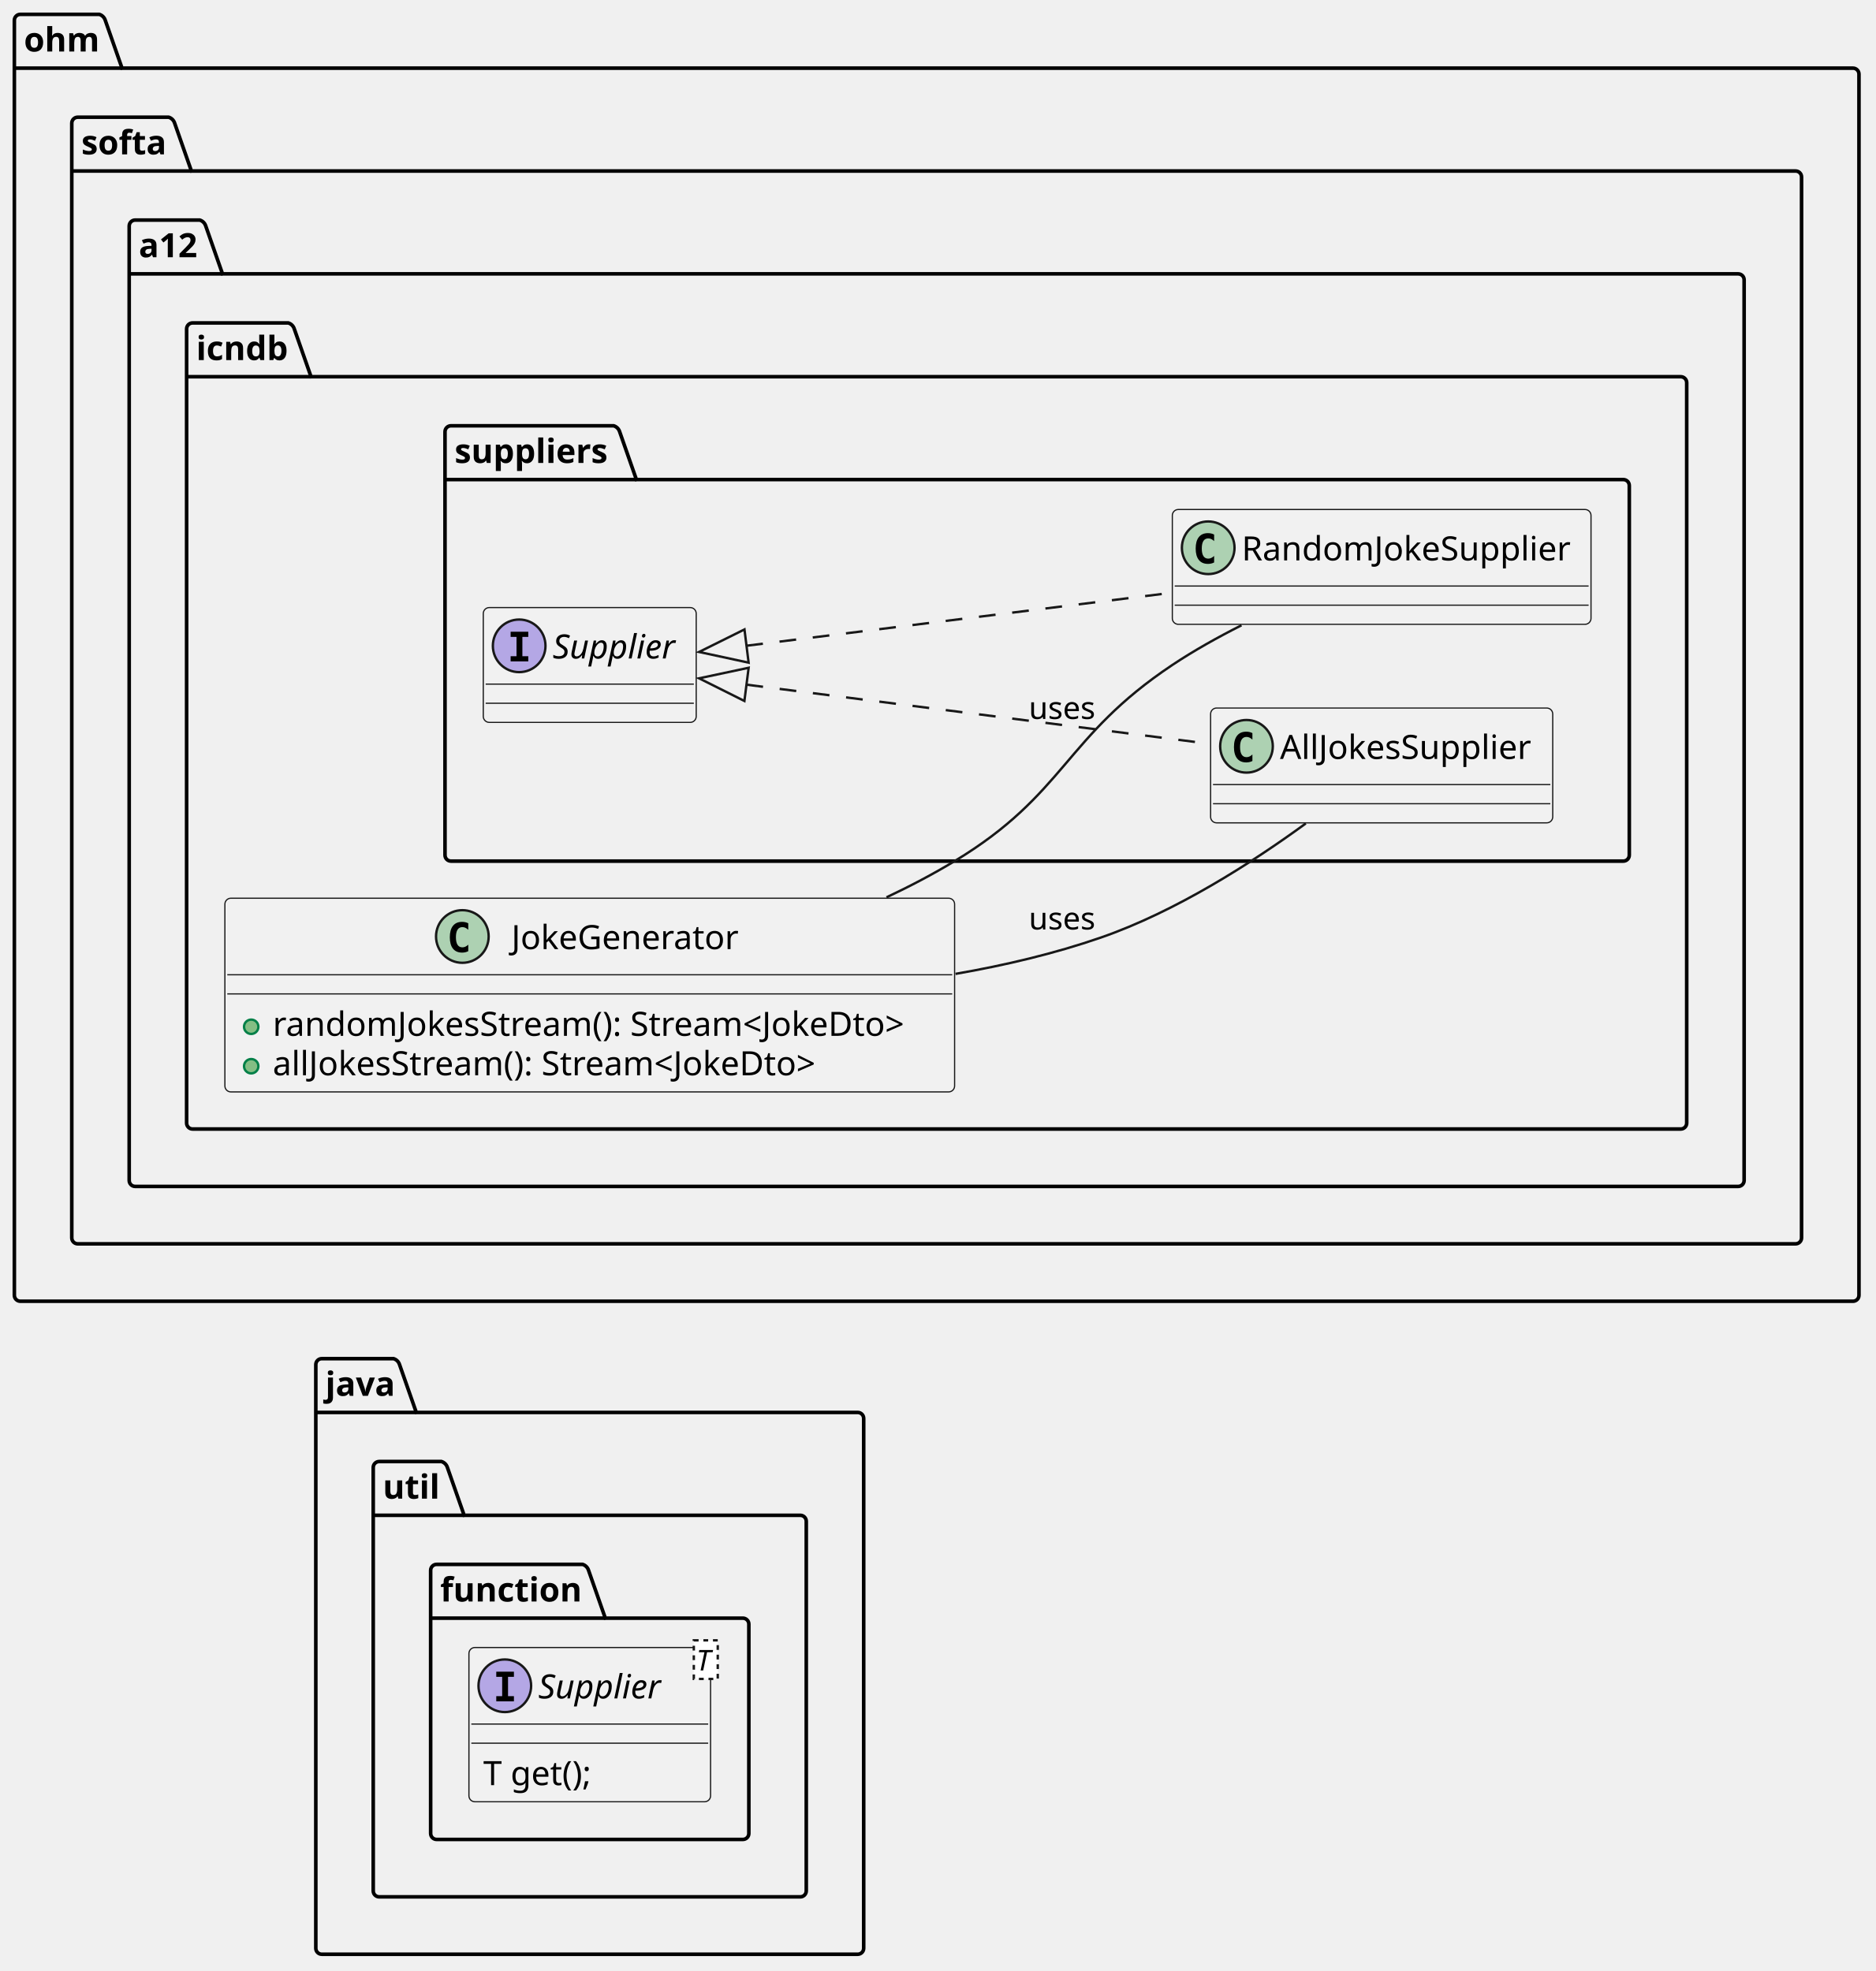
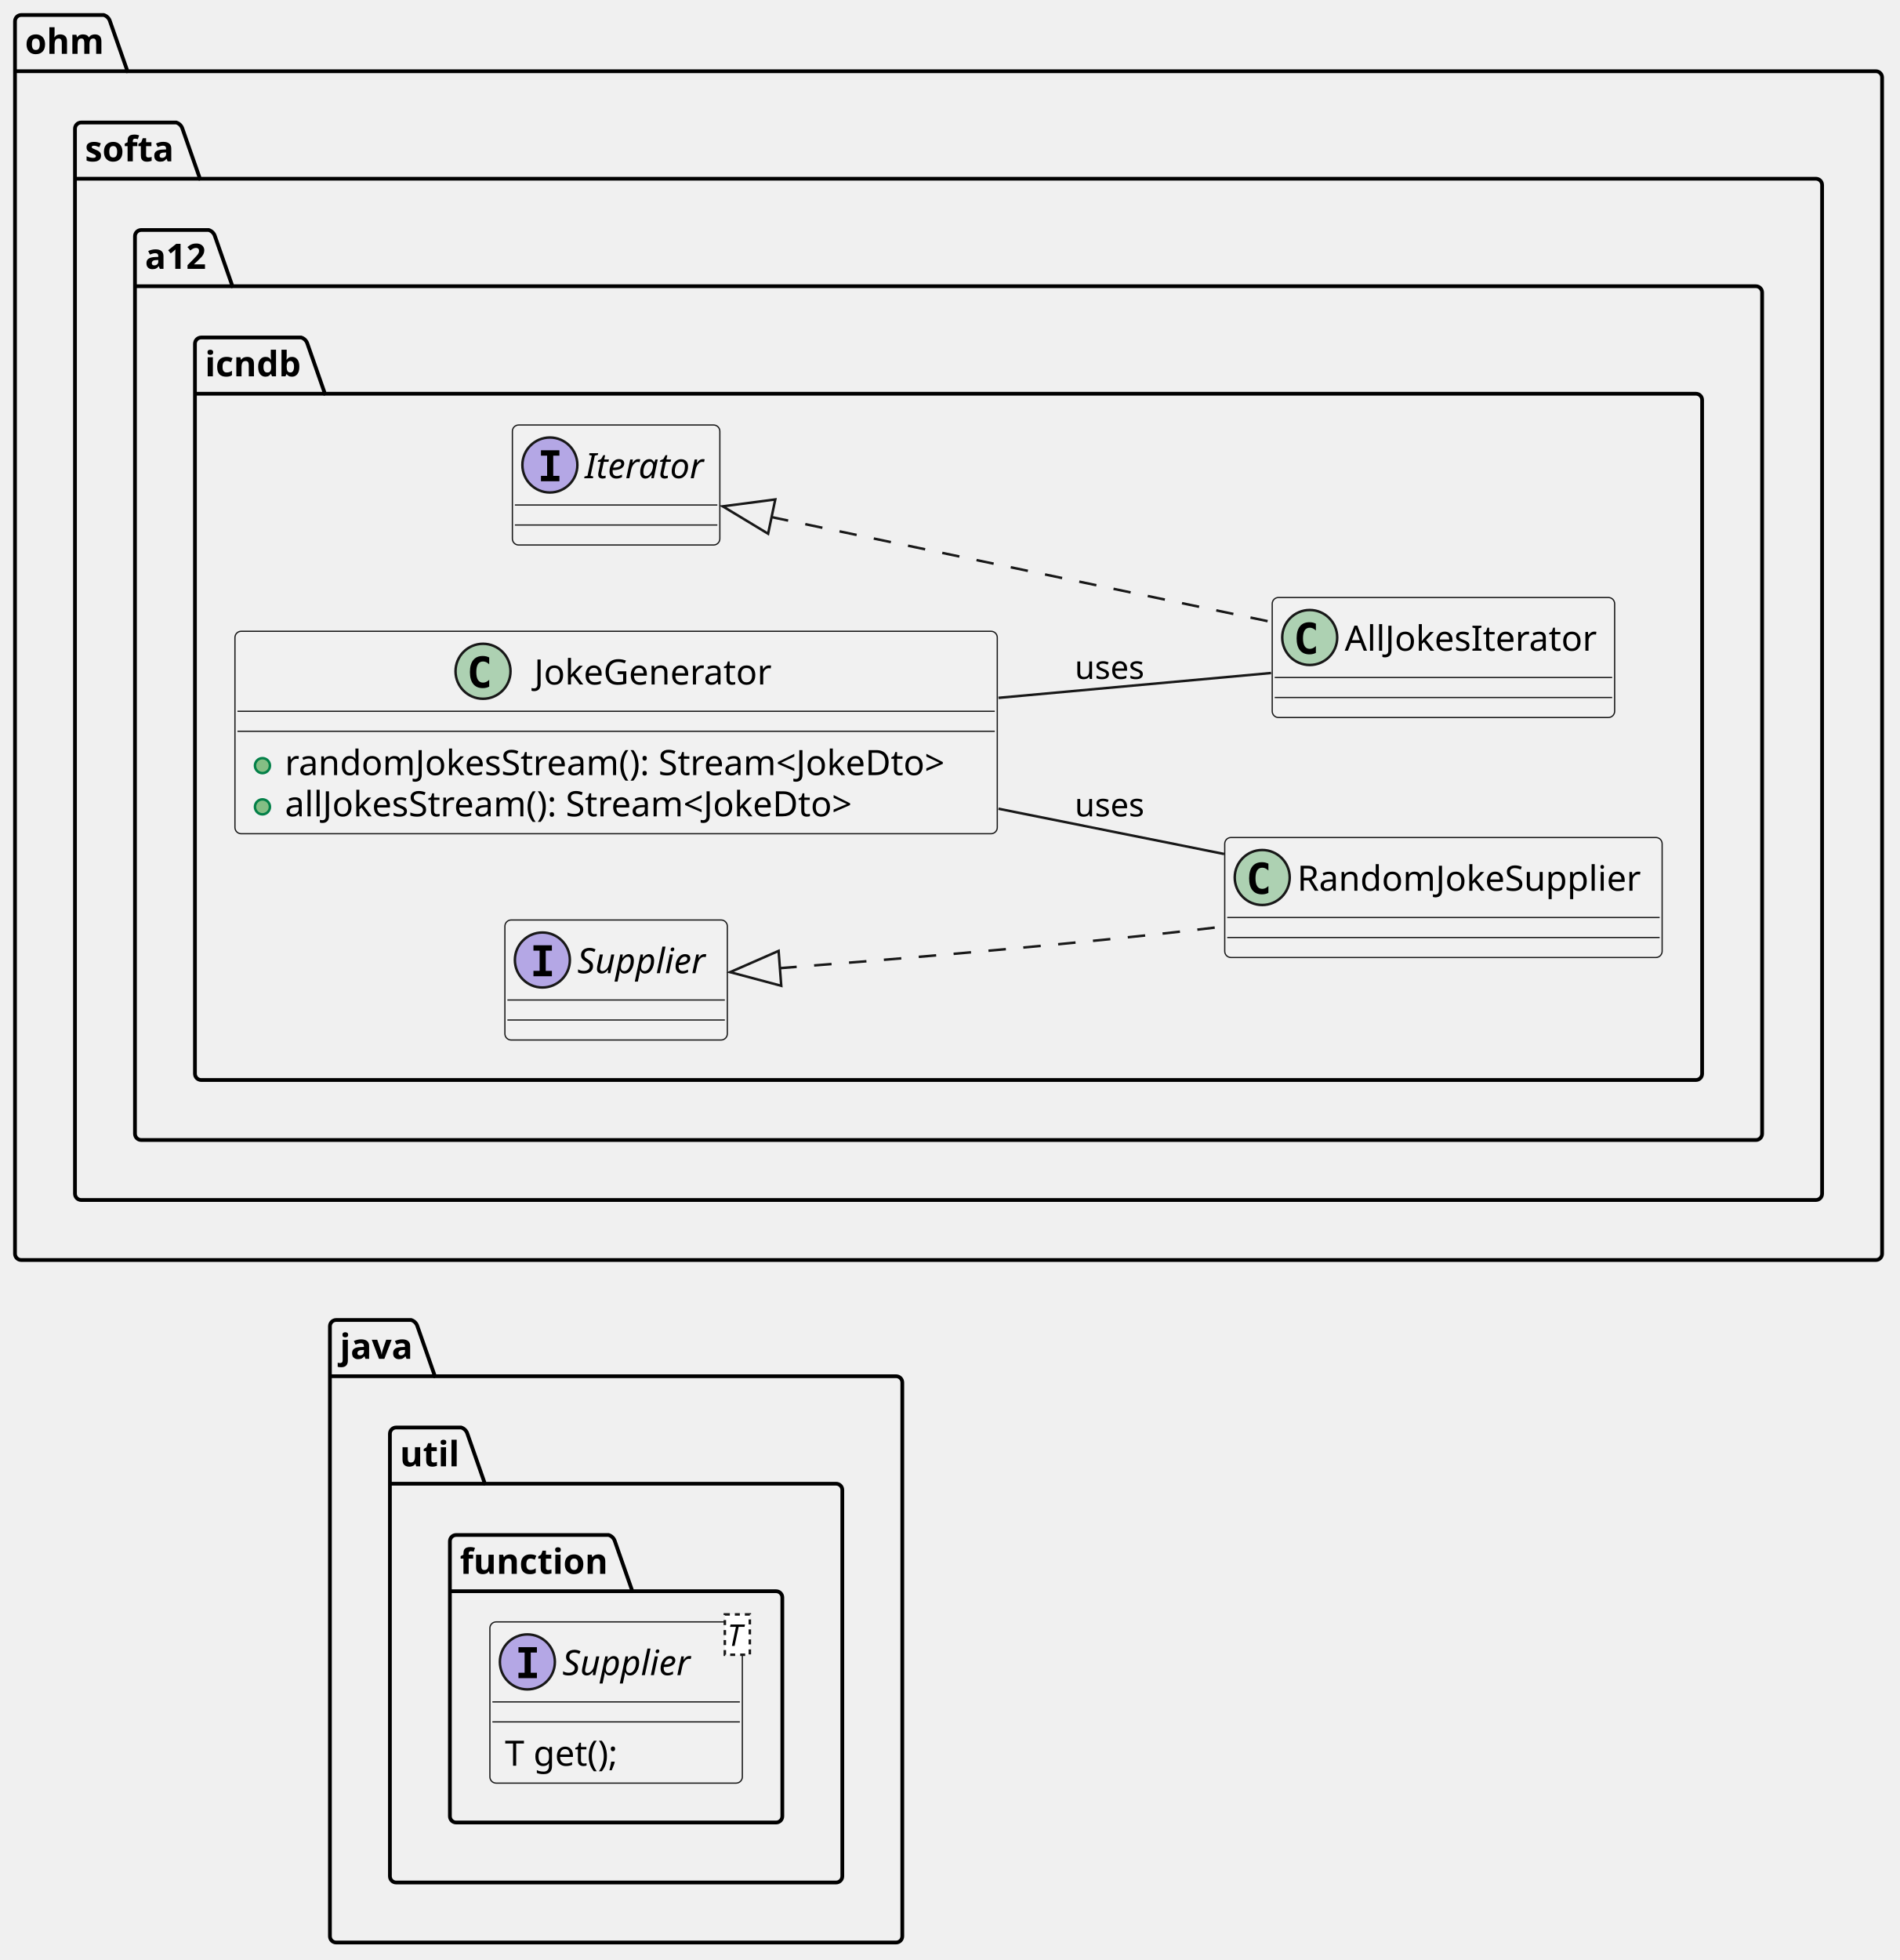
- <svg xmlns="http://www.w3.org/2000/svg" contentStyleType="text/css" height="824px" preserveAspectRatio="none" style="width:784px;height:824px;background:#FFFFFF;" version="1.1" viewBox="0 0 784 824" width="784px" zoomAndPan="magnify">
+ <svg xmlns="http://www.w3.org/2000/svg" contentStyleType="text/css" height="784px" preserveAspectRatio="none" style="width:760px;height:784px;background:#FFFFFF;" version="1.1" viewBox="0 0 760 784" width="760px" zoomAndPan="magnify">
  <defs />
  <g>
    <g id="cluster_java">
-       <path d="M134.5,568 L164.5,568 A3.75,3.75 0 0 1 167,570.5 L174,590.488 L358.5,590.488 A2.5,2.5 0 0 1 361,592.988 L361,814.5 A2.5,2.5 0 0 1 358.5,817 L134.5,817 A2.5,2.5 0 0 1 132,814.5 L132,570.5 A2.5,2.5 0 0 1 134.5,568 " fill="none" style="stroke:#000000;stroke-width:1.5;" />
-       <line style="stroke:#000000;stroke-width:1.5;" x1="132" x2="174" y1="590.488" y2="590.488" />
-       <text fill="#000000" font-family="sans-serif" font-size="14" font-weight="bold" lengthAdjust="spacing" textLength="29" x="136" y="583.535">java</text>
+       <path d="M134.5,528 L164.5,528 A3.75,3.75 0 0 1 167,530.5 L174,550.488 L358.5,550.488 A2.5,2.5 0 0 1 361,552.988 L361,774.5 A2.5,2.5 0 0 1 358.5,777 L134.5,777 A2.5,2.5 0 0 1 132,774.5 L132,530.5 A2.5,2.5 0 0 1 134.5,528 " fill="none" style="stroke:#000000;stroke-width:1.5;" />
+       <line style="stroke:#000000;stroke-width:1.5;" x1="132" x2="174" y1="550.488" y2="550.488" />
+       <text fill="#000000" font-family="sans-serif" font-size="14" font-weight="bold" lengthAdjust="spacing" textLength="29" x="136" y="543.535">java</text>
    </g>
    <g id="cluster_util">
-       <path d="M158.5,611 L184.5,611 A3.75,3.75 0 0 1 187,613.5 L194,633.488 L334.5,633.488 A2.5,2.5 0 0 1 337,635.988 L337,790.5 A2.5,2.5 0 0 1 334.5,793 L158.5,793 A2.5,2.5 0 0 1 156,790.5 L156,613.5 A2.5,2.5 0 0 1 158.5,611 " fill="none" style="stroke:#000000;stroke-width:1.5;" />
-       <line style="stroke:#000000;stroke-width:1.5;" x1="156" x2="194" y1="633.488" y2="633.488" />
-       <text fill="#000000" font-family="sans-serif" font-size="14" font-weight="bold" lengthAdjust="spacing" textLength="25" x="160" y="626.535">util</text>
+       <path d="M158.5,571 L184.5,571 A3.75,3.75 0 0 1 187,573.5 L194,593.488 L334.5,593.488 A2.5,2.5 0 0 1 337,595.988 L337,750.5 A2.5,2.5 0 0 1 334.5,753 L158.5,753 A2.5,2.5 0 0 1 156,750.5 L156,573.5 A2.5,2.5 0 0 1 158.5,571 " fill="none" style="stroke:#000000;stroke-width:1.5;" />
+       <line style="stroke:#000000;stroke-width:1.5;" x1="156" x2="194" y1="593.488" y2="593.488" />
+       <text fill="#000000" font-family="sans-serif" font-size="14" font-weight="bold" lengthAdjust="spacing" textLength="25" x="160" y="586.535">util</text>
    </g>
    <g id="cluster_function">
-       <path d="M182.5,654 L243.5,654 A3.75,3.75 0 0 1 246,656.5 L253,676.488 L310.5,676.488 A2.5,2.5 0 0 1 313,678.988 L313,766.5 A2.5,2.5 0 0 1 310.5,769 L182.5,769 A2.5,2.5 0 0 1 180,766.5 L180,656.5 A2.5,2.5 0 0 1 182.5,654 " fill="none" style="stroke:#000000;stroke-width:1.5;" />
-       <line style="stroke:#000000;stroke-width:1.5;" x1="180" x2="253" y1="676.488" y2="676.488" />
-       <text fill="#000000" font-family="sans-serif" font-size="14" font-weight="bold" lengthAdjust="spacing" textLength="60" x="184" y="669.535">function</text>
+       <path d="M182.5,614 L243.5,614 A3.75,3.75 0 0 1 246,616.5 L253,636.488 L310.5,636.488 A2.5,2.5 0 0 1 313,638.988 L313,726.5 A2.5,2.5 0 0 1 310.5,729 L182.5,729 A2.5,2.5 0 0 1 180,726.5 L180,616.5 A2.5,2.5 0 0 1 182.5,614 " fill="none" style="stroke:#000000;stroke-width:1.5;" />
+       <line style="stroke:#000000;stroke-width:1.5;" x1="180" x2="253" y1="636.488" y2="636.488" />
+       <text fill="#000000" font-family="sans-serif" font-size="14" font-weight="bold" lengthAdjust="spacing" textLength="60" x="184" y="629.535">function</text>
    </g>
    <g id="cluster_ohm">
-       <path d="M8.5,6 L41.5,6 A3.75,3.75 0 0 1 44,8.5 L51,28.488 L774.5,28.488 A2.5,2.5 0 0 1 777,30.988 L777,541.5 A2.5,2.5 0 0 1 774.5,544 L8.5,544 A2.5,2.5 0 0 1 6,541.5 L6,8.5 A2.5,2.5 0 0 1 8.5,6 " fill="none" style="stroke:#000000;stroke-width:1.5;" />
+       <path d="M8.5,6 L41.5,6 A3.75,3.75 0 0 1 44,8.5 L51,28.488 L750.5,28.488 A2.5,2.5 0 0 1 753,30.988 L753,501.5 A2.5,2.5 0 0 1 750.5,504 L8.5,504 A2.5,2.5 0 0 1 6,501.5 L6,8.5 A2.5,2.5 0 0 1 8.5,6 " fill="none" style="stroke:#000000;stroke-width:1.5;" />
      <line style="stroke:#000000;stroke-width:1.5;" x1="6" x2="51" y1="28.488" y2="28.488" />
      <text fill="#000000" font-family="sans-serif" font-size="14" font-weight="bold" lengthAdjust="spacing" textLength="32" x="10" y="21.535">ohm</text>
    </g>
    <g id="cluster_softa">
-       <path d="M32.5,49 L70.5,49 A3.75,3.75 0 0 1 73,51.5 L80,71.488 L750.5,71.488 A2.5,2.5 0 0 1 753,73.988 L753,517.5 A2.5,2.5 0 0 1 750.5,520 L32.5,520 A2.5,2.5 0 0 1 30,517.5 L30,51.5 A2.5,2.5 0 0 1 32.5,49 " fill="none" style="stroke:#000000;stroke-width:1.5;" />
+       <path d="M32.5,49 L70.5,49 A3.75,3.75 0 0 1 73,51.5 L80,71.488 L726.5,71.488 A2.5,2.5 0 0 1 729,73.988 L729,477.5 A2.5,2.5 0 0 1 726.5,480 L32.5,480 A2.5,2.5 0 0 1 30,477.5 L30,51.5 A2.5,2.5 0 0 1 32.5,49 " fill="none" style="stroke:#000000;stroke-width:1.5;" />
      <line style="stroke:#000000;stroke-width:1.5;" x1="30" x2="80" y1="71.488" y2="71.488" />
      <text fill="#000000" font-family="sans-serif" font-size="14" font-weight="bold" lengthAdjust="spacing" textLength="37" x="34" y="64.535">softa</text>
    </g>
    <g id="cluster_a12">
-       <path d="M56.5,92 L83.5,92 A3.75,3.75 0 0 1 86,94.5 L93,114.488 L726.5,114.488 A2.5,2.5 0 0 1 729,116.988 L729,493.5 A2.5,2.5 0 0 1 726.5,496 L56.5,496 A2.5,2.5 0 0 1 54,493.5 L54,94.5 A2.5,2.5 0 0 1 56.5,92 " fill="none" style="stroke:#000000;stroke-width:1.5;" />
+       <path d="M56.5,92 L83.5,92 A3.75,3.75 0 0 1 86,94.5 L93,114.488 L702.5,114.488 A2.5,2.5 0 0 1 705,116.988 L705,453.5 A2.5,2.5 0 0 1 702.5,456 L56.5,456 A2.5,2.5 0 0 1 54,453.5 L54,94.5 A2.5,2.5 0 0 1 56.5,92 " fill="none" style="stroke:#000000;stroke-width:1.5;" />
      <line style="stroke:#000000;stroke-width:1.5;" x1="54" x2="93" y1="114.488" y2="114.488" />
      <text fill="#000000" font-family="sans-serif" font-size="14" font-weight="bold" lengthAdjust="spacing" textLength="26" x="58" y="107.535">a12</text>
    </g>
    <g id="cluster_icndb">
-       <path d="M80.5,135 L120.5,135 A3.75,3.75 0 0 1 123,137.5 L130,157.488 L702.5,157.488 A2.5,2.5 0 0 1 705,159.988 L705,469.5 A2.5,2.5 0 0 1 702.5,472 L80.5,472 A2.5,2.5 0 0 1 78,469.5 L78,137.5 A2.5,2.5 0 0 1 80.5,135 " fill="none" style="stroke:#000000;stroke-width:1.5;" />
+       <path d="M80.5,135 L120.5,135 A3.75,3.75 0 0 1 123,137.5 L130,157.488 L678.5,157.488 A2.5,2.5 0 0 1 681,159.988 L681,429.5 A2.5,2.5 0 0 1 678.5,432 L80.5,432 A2.5,2.5 0 0 1 78,429.5 L78,137.5 A2.5,2.5 0 0 1 80.5,135 " fill="none" style="stroke:#000000;stroke-width:1.5;" />
      <line style="stroke:#000000;stroke-width:1.5;" x1="78" x2="130" y1="157.488" y2="157.488" />
      <text fill="#000000" font-family="sans-serif" font-size="14" font-weight="bold" lengthAdjust="spacing" textLength="39" x="82" y="150.535">icndb</text>
    </g>
-     <g id="cluster_suppliers">
-       <path d="M188.5,178 L256.5,178 A3.75,3.75 0 0 1 259,180.5 L266,200.488 L678.5,200.488 A2.5,2.5 0 0 1 681,202.988 L681,357.5 A2.5,2.5 0 0 1 678.5,360 L188.5,360 A2.5,2.5 0 0 1 186,357.5 L186,180.5 A2.5,2.5 0 0 1 188.5,178 " fill="none" style="stroke:#000000;stroke-width:1.5;" />
-       <line style="stroke:#000000;stroke-width:1.5;" x1="186" x2="266" y1="200.488" y2="200.488" />
-       <text fill="#000000" font-family="sans-serif" font-size="14" font-weight="bold" lengthAdjust="spacing" textLength="67" x="190" y="193.535">suppliers</text>
+     <g id="elem_Supplier">
+       <rect codeLine="3" fill="#F1F1F1" height="64.488" id="Supplier" rx="2.5" ry="2.5" style="stroke:#181818;stroke-width:0.5;" width="101" x="196" y="648.76" />
+       <ellipse cx="211" cy="664.76" fill="#B4A7E5" rx="11" ry="11" style="stroke:#181818;stroke-width:1.0;" />
+       <path d="M207.428,661.025 L207.428,658.867 L214.807,658.867 L214.807,661.025 L212.342,661.025 L212.342,669.102 L214.807,669.102 L214.807,671.26 L207.428,671.26 L207.428,669.102 L209.893,669.102 L209.893,661.025 Z " fill="#000000" />
+       <text fill="#000000" font-family="sans-serif" font-size="14" font-style="italic" lengthAdjust="spacing" textLength="57" x="225" y="670.051">Supplier</text>
+       <rect fill="#FFFFFF" height="16.133" style="stroke:#181818;stroke-width:1.0;stroke-dasharray:2.0,2.0;" width="10" x="290" y="645.76" />
+       <text fill="#000000" font-family="sans-serif" font-size="12" font-style="italic" lengthAdjust="spacing" textLength="8" x="291" y="658.362">T</text>
+       <line style="stroke:#181818;stroke-width:0.5;" x1="197" x2="296" y1="680.76" y2="680.76" />
+       <line style="stroke:#181818;stroke-width:0.5;" x1="197" x2="296" y1="688.76" y2="688.76" />
+       <text fill="#000000" font-family="sans-serif" font-size="14" lengthAdjust="spacing" textLength="49" x="202" y="706.295">T get();</text>
+     </g>
+     <g id="elem_JokeGenerator">
+       <rect codeLine="9" fill="#F1F1F1" height="80.977" id="JokeGenerator" rx="2.5" ry="2.5" style="stroke:#181818;stroke-width:0.5;" width="305" x="94" y="252.51" />
+       <ellipse cx="193.25" cy="268.51" fill="#ADD1B2" rx="11" ry="11" style="stroke:#181818;stroke-width:1.0;" />
+       <path d="M195.723,274.653 Q195.142,274.952 194.503,275.101 Q193.864,275.251 193.158,275.251 Q190.651,275.251 189.332,273.599 Q188.012,271.947 188.012,268.826 Q188.012,265.697 189.332,264.045 Q190.651,262.393 193.158,262.393 Q193.864,262.393 194.511,262.542 Q195.159,262.692 195.723,262.99 L195.723,265.713 Q195.092,265.132 194.499,264.862 Q193.905,264.592 193.274,264.592 Q191.93,264.592 191.245,265.659 Q190.56,266.726 190.56,268.826 Q190.56,270.918 191.245,271.984 Q191.93,273.051 193.274,273.051 Q193.905,273.051 194.499,272.781 Q195.092,272.512 195.723,271.93 Z " fill="#000000" />
+       <text fill="#000000" font-family="sans-serif" font-size="14" lengthAdjust="spacing" textLength="98" x="213.75" y="273.801">JokeGenerator</text>
+       <line style="stroke:#181818;stroke-width:0.5;" x1="95" x2="398" y1="284.51" y2="284.51" />
+       <line style="stroke:#181818;stroke-width:0.5;" x1="95" x2="398" y1="292.51" y2="292.51" />
+       <ellipse cx="105" cy="306.254" fill="#84BE84" rx="3" ry="3" style="stroke:#038048;stroke-width:1.0;" />
+       <text fill="#000000" font-family="sans-serif" font-size="14" lengthAdjust="spacing" textLength="279" x="114" y="310.045">randomJokesStream(): Stream&lt;JokeDto&gt;</text>
+       <ellipse cx="105" cy="322.742" fill="#84BE84" rx="3" ry="3" style="stroke:#038048;stroke-width:1.0;" />
+       <text fill="#000000" font-family="sans-serif" font-size="14" lengthAdjust="spacing" textLength="241" x="114" y="326.533">allJokesStream(): Stream&lt;JokeDto&gt;</text>
+     </g>
+     <g id="elem_AllJokesIterator">
+       <rect codeLine="14" fill="#F1F1F1" height="48" id="AllJokesIterator" rx="2.5" ry="2.5" style="stroke:#181818;stroke-width:0.5;" width="137" x="509" y="239" />
+       <ellipse cx="524" cy="255" fill="#ADD1B2" rx="11" ry="11" style="stroke:#181818;stroke-width:1.0;" />
+       <path d="M526.473,261.143 Q525.892,261.442 525.253,261.591 Q524.614,261.741 523.908,261.741 Q521.401,261.741 520.082,260.089 Q518.762,258.437 518.762,255.316 Q518.762,252.186 520.082,250.535 Q521.401,248.883 523.908,248.883 Q524.614,248.883 525.261,249.032 Q525.909,249.182 526.473,249.481 L526.473,252.203 Q525.842,251.622 525.249,251.352 Q524.655,251.083 524.024,251.083 Q522.68,251.083 521.995,252.149 Q521.31,253.216 521.31,255.316 Q521.31,257.408 521.995,258.474 Q522.68,259.541 524.024,259.541 Q524.655,259.541 525.249,259.271 Q525.842,259.002 526.473,258.42 Z " fill="#000000" />
+       <text fill="#000000" font-family="sans-serif" font-size="14" lengthAdjust="spacing" textLength="105" x="538" y="260.291">AllJokesIterator</text>
+       <line style="stroke:#181818;stroke-width:0.5;" x1="510" x2="645" y1="271" y2="271" />
+       <line style="stroke:#181818;stroke-width:0.5;" x1="510" x2="645" y1="279" y2="279" />
+     </g>
+     <g id="elem_Iterator">
+       <rect fill="#F1F1F1" height="48" id="Iterator" rx="2.5" ry="2.5" style="stroke:#181818;stroke-width:0.5;" width="83" x="205" y="170" />
+       <ellipse cx="220" cy="186" fill="#B4A7E5" rx="11" ry="11" style="stroke:#181818;stroke-width:1.0;" />
+       <path d="M216.428,182.265 L216.428,180.107 L223.807,180.107 L223.807,182.265 L221.342,182.265 L221.342,190.342 L223.807,190.342 L223.807,192.5 L216.428,192.5 L216.428,190.342 L218.893,190.342 L218.893,182.265 Z " fill="#000000" />
+       <text fill="#000000" font-family="sans-serif" font-size="14" font-style="italic" lengthAdjust="spacing" textLength="51" x="234" y="191.291">Iterator</text>
+       <line style="stroke:#181818;stroke-width:0.5;" x1="206" x2="287" y1="202" y2="202" />
+       <line style="stroke:#181818;stroke-width:0.5;" x1="206" x2="287" y1="210" y2="210" />
+     </g>
+     <g id="elem_RandomJokeSupplier">
+       <rect codeLine="17" fill="#F1F1F1" height="48" id="RandomJokeSupplier" rx="2.5" ry="2.5" style="stroke:#181818;stroke-width:0.5;" width="175" x="490" y="335" />
+       <ellipse cx="505" cy="351" fill="#ADD1B2" rx="11" ry="11" style="stroke:#181818;stroke-width:1.0;" />
+       <path d="M507.473,357.143 Q506.892,357.442 506.253,357.591 Q505.614,357.741 504.908,357.741 Q502.401,357.741 501.082,356.089 Q499.762,354.437 499.762,351.316 Q499.762,348.187 501.082,346.535 Q502.401,344.883 504.908,344.883 Q505.614,344.883 506.261,345.032 Q506.909,345.182 507.473,345.481 L507.473,348.203 Q506.842,347.622 506.249,347.352 Q505.655,347.082 505.024,347.082 Q503.68,347.082 502.995,348.149 Q502.31,349.216 502.31,351.316 Q502.31,353.408 502.995,354.474 Q503.68,355.541 505.024,355.541 Q505.655,355.541 506.249,355.271 Q506.842,355.002 507.473,354.42 Z " fill="#000000" />
+       <text fill="#000000" font-family="sans-serif" font-size="14" lengthAdjust="spacing" textLength="143" x="519" y="356.291">RandomJokeSupplier</text>
+       <line style="stroke:#181818;stroke-width:0.5;" x1="491" x2="664" y1="367" y2="367" />
+       <line style="stroke:#181818;stroke-width:0.5;" x1="491" x2="664" y1="375" y2="375" />
    </g>
    <g id="elem_Supplier">
-       <rect codeLine="3" fill="#F1F1F1" height="64.488" id="Supplier" rx="2.5" ry="2.5" style="stroke:#181818;stroke-width:0.5;" width="101" x="196" y="688.76" />
-       <ellipse cx="211" cy="704.76" fill="#B4A7E5" rx="11" ry="11" style="stroke:#181818;stroke-width:1.0;" />
-       <path d="M207.428,701.025 L207.428,698.867 L214.807,698.867 L214.807,701.025 L212.342,701.025 L212.342,709.102 L214.807,709.102 L214.807,711.26 L207.428,711.26 L207.428,709.102 L209.893,709.102 L209.893,701.025 Z " fill="#000000" />
-       <text fill="#000000" font-family="sans-serif" font-size="14" font-style="italic" lengthAdjust="spacing" textLength="57" x="225" y="710.051">Supplier</text>
-       <rect fill="#FFFFFF" height="16.133" style="stroke:#181818;stroke-width:1.0;stroke-dasharray:2.0,2.0;" width="10" x="290" y="685.76" />
-       <text fill="#000000" font-family="sans-serif" font-size="12" font-style="italic" lengthAdjust="spacing" textLength="8" x="291" y="698.362">T</text>
-       <line style="stroke:#181818;stroke-width:0.5;" x1="197" x2="296" y1="720.76" y2="720.76" />
-       <line style="stroke:#181818;stroke-width:0.5;" x1="197" x2="296" y1="728.76" y2="728.76" />
-       <text fill="#000000" font-family="sans-serif" font-size="14" lengthAdjust="spacing" textLength="49" x="202" y="746.295">T get();</text>
+       <rect fill="#F1F1F1" height="48" id="Supplier" rx="2.5" ry="2.5" style="stroke:#181818;stroke-width:0.5;" width="89" x="202" y="368" />
+       <ellipse cx="217" cy="384" fill="#B4A7E5" rx="11" ry="11" style="stroke:#181818;stroke-width:1.0;" />
+       <path d="M213.428,380.265 L213.428,378.107 L220.807,378.107 L220.807,380.265 L218.342,380.265 L218.342,388.342 L220.807,388.342 L220.807,390.5 L213.428,390.5 L213.428,388.342 L215.893,388.342 L215.893,380.265 Z " fill="#000000" />
+       <text fill="#000000" font-family="sans-serif" font-size="14" font-style="italic" lengthAdjust="spacing" textLength="57" x="231" y="389.291">Supplier</text>
+       <line style="stroke:#181818;stroke-width:0.5;" x1="203" x2="290" y1="400" y2="400" />
+       <line style="stroke:#181818;stroke-width:0.5;" x1="203" x2="290" y1="408" y2="408" />
    </g>
-     <g id="elem_JokeGenerator">
-       <rect codeLine="9" fill="#F1F1F1" height="80.977" id="JokeGenerator" rx="2.5" ry="2.5" style="stroke:#181818;stroke-width:0.5;" width="305" x="94" y="375.51" />
-       <ellipse cx="193.25" cy="391.51" fill="#ADD1B2" rx="11" ry="11" style="stroke:#181818;stroke-width:1.0;" />
-       <path d="M195.723,397.653 Q195.142,397.952 194.503,398.101 Q193.864,398.251 193.158,398.251 Q190.651,398.251 189.332,396.599 Q188.012,394.947 188.012,391.826 Q188.012,388.697 189.332,387.045 Q190.651,385.393 193.158,385.393 Q193.864,385.393 194.511,385.542 Q195.159,385.692 195.723,385.99 L195.723,388.713 Q195.092,388.132 194.499,387.862 Q193.905,387.592 193.274,387.592 Q191.93,387.592 191.245,388.659 Q190.56,389.726 190.56,391.826 Q190.56,393.918 191.245,394.984 Q191.93,396.051 193.274,396.051 Q193.905,396.051 194.499,395.781 Q195.092,395.512 195.723,394.93 Z " fill="#000000" />
-       <text fill="#000000" font-family="sans-serif" font-size="14" lengthAdjust="spacing" textLength="98" x="213.75" y="396.801">JokeGenerator</text>
-       <line style="stroke:#181818;stroke-width:0.5;" x1="95" x2="398" y1="407.51" y2="407.51" />
-       <line style="stroke:#181818;stroke-width:0.5;" x1="95" x2="398" y1="415.51" y2="415.51" />
-       <ellipse cx="105" cy="429.254" fill="#84BE84" rx="3" ry="3" style="stroke:#038048;stroke-width:1.0;" />
-       <text fill="#000000" font-family="sans-serif" font-size="14" lengthAdjust="spacing" textLength="279" x="114" y="433.045">randomJokesStream(): Stream&lt;JokeDto&gt;</text>
-       <ellipse cx="105" cy="445.742" fill="#84BE84" rx="3" ry="3" style="stroke:#038048;stroke-width:1.0;" />
-       <text fill="#000000" font-family="sans-serif" font-size="14" lengthAdjust="spacing" textLength="241" x="114" y="449.533">allJokesStream(): Stream&lt;JokeDto&gt;</text>
-     </g>
-     <g id="elem_AllJokesSupplier">
-       <rect codeLine="15" fill="#F1F1F1" height="48" id="AllJokesSupplier" rx="2.5" ry="2.5" style="stroke:#181818;stroke-width:0.5;" width="143" x="506" y="296" />
-       <ellipse cx="521" cy="312" fill="#ADD1B2" rx="11" ry="11" style="stroke:#181818;stroke-width:1.0;" />
-       <path d="M523.473,318.143 Q522.892,318.442 522.253,318.591 Q521.614,318.741 520.908,318.741 Q518.401,318.741 517.082,317.089 Q515.762,315.437 515.762,312.316 Q515.762,309.187 517.082,307.535 Q518.401,305.883 520.908,305.883 Q521.614,305.883 522.261,306.032 Q522.909,306.182 523.473,306.481 L523.473,309.203 Q522.842,308.622 522.249,308.352 Q521.655,308.082 521.024,308.082 Q519.68,308.082 518.995,309.149 Q518.31,310.216 518.31,312.316 Q518.31,314.408 518.995,315.474 Q519.68,316.541 521.024,316.541 Q521.655,316.541 522.249,316.271 Q522.842,316.002 523.473,315.42 Z " fill="#000000" />
-       <text fill="#000000" font-family="sans-serif" font-size="14" lengthAdjust="spacing" textLength="111" x="535" y="317.291">AllJokesSupplier</text>
-       <line style="stroke:#181818;stroke-width:0.5;" x1="507" x2="648" y1="328" y2="328" />
-       <line style="stroke:#181818;stroke-width:0.5;" x1="507" x2="648" y1="336" y2="336" />
-     </g>
-     <g id="elem_Supplier">
-       <rect fill="#F1F1F1" height="48" id="Supplier" rx="2.5" ry="2.5" style="stroke:#181818;stroke-width:0.5;" width="89" x="202" y="254" />
-       <ellipse cx="217" cy="270" fill="#B4A7E5" rx="11" ry="11" style="stroke:#181818;stroke-width:1.0;" />
-       <path d="M213.428,266.265 L213.428,264.107 L220.807,264.107 L220.807,266.265 L218.342,266.265 L218.342,274.342 L220.807,274.342 L220.807,276.5 L213.428,276.5 L213.428,274.342 L215.893,274.342 L215.893,266.265 Z " fill="#000000" />
-       <text fill="#000000" font-family="sans-serif" font-size="14" font-style="italic" lengthAdjust="spacing" textLength="57" x="231" y="275.291">Supplier</text>
-       <line style="stroke:#181818;stroke-width:0.5;" x1="203" x2="290" y1="286" y2="286" />
-       <line style="stroke:#181818;stroke-width:0.5;" x1="203" x2="290" y1="294" y2="294" />
-     </g>
-     <g id="elem_RandomJokeSupplier">
-       <rect codeLine="18" fill="#F1F1F1" height="48" id="RandomJokeSupplier" rx="2.5" ry="2.5" style="stroke:#181818;stroke-width:0.5;" width="175" x="490" y="213" />
-       <ellipse cx="505" cy="229" fill="#ADD1B2" rx="11" ry="11" style="stroke:#181818;stroke-width:1.0;" />
-       <path d="M507.473,235.143 Q506.892,235.442 506.253,235.591 Q505.614,235.741 504.908,235.741 Q502.401,235.741 501.082,234.089 Q499.762,232.437 499.762,229.316 Q499.762,226.186 501.082,224.535 Q502.401,222.883 504.908,222.883 Q505.614,222.883 506.261,223.032 Q506.909,223.182 507.473,223.481 L507.473,226.203 Q506.842,225.622 506.249,225.352 Q505.655,225.083 505.024,225.083 Q503.68,225.083 502.995,226.149 Q502.31,227.216 502.31,229.316 Q502.31,231.408 502.995,232.474 Q503.68,233.541 505.024,233.541 Q505.655,233.541 506.249,233.271 Q506.842,233.001 507.473,232.42 Z " fill="#000000" />
-       <text fill="#000000" font-family="sans-serif" font-size="14" lengthAdjust="spacing" textLength="143" x="519" y="234.291">RandomJokeSupplier</text>
-       <line style="stroke:#181818;stroke-width:0.5;" x1="491" x2="664" y1="245" y2="245" />
-       <line style="stroke:#181818;stroke-width:0.5;" x1="491" x2="664" y1="253" y2="253" />
-     </g>
-     <g id="link_Supplier_AllJokesSupplier">
-       <path d="M311.98,286.23 C367.77,293.35 448.28,303.63 505.81,310.98 " fill="none" id="Supplier-backto-AllJokesSupplier" style="stroke:#181818;stroke-width:1.0;stroke-dasharray:7.0,7.0;" />
-       <polygon fill="none" points="311.14,293.05,292.19,283.58,312.91,279.17,311.14,293.05" style="stroke:#181818;stroke-width:1.0;" />
+     <g id="link_Iterator_AllJokesIterator">
+       <path d="M308.48,206.79 C365.31,218.71 449.89,236.45 508.79,248.8 " fill="none" id="Iterator-backto-AllJokesIterator" style="stroke:#181818;stroke-width:1.0;stroke-dasharray:7.0,7.0;" />
+       <polygon fill="none" points="307.31,213.49,289.17,202.53,310.18,199.78,307.31,213.49" style="stroke:#181818;stroke-width:1.0;" />
    </g>
    <g id="link_Supplier_RandomJokeSupplier">
-       <path d="M311.92,269.97 C362.66,263.65 433.91,254.77 489.69,247.82 " fill="none" id="Supplier-backto-RandomJokeSupplier" style="stroke:#181818;stroke-width:1.0;stroke-dasharray:7.0,7.0;" />
-       <polygon fill="none" points="312.9,277.03,292.19,272.56,311.17,263.14,312.9,277.03" style="stroke:#181818;stroke-width:1.0;" />
+       <path d="M311.76,387.29 C353.95,384.02 410.31,379.3 460,374 C469.63,372.97 479.7,371.81 489.71,370.6 " fill="none" id="Supplier-backto-RandomJokeSupplier" style="stroke:#181818;stroke-width:1.0;stroke-dasharray:7.0,7.0;" />
+       <polygon fill="none" points="312.57,394.32,292.1,388.86,311.51,380.36,312.57,394.32" style="stroke:#181818;stroke-width:1.0;" />
    </g>
-     <g id="link_JokeGenerator_AllJokesSupplier">
-       <path codeLine="22" d="M399.38,407.14 C420.08,403.55 440.79,398.64 460,392 C491.46,381.12 523.35,360.61 545.79,344.25 " fill="none" id="JokeGenerator-AllJokesSupplier" style="stroke:#181818;stroke-width:1.0;" />
-       <text fill="#000000" font-family="sans-serif" font-size="13" lengthAdjust="spacing" textLength="29" x="430" y="388.568">uses</text>
+     <g id="link_JokeGenerator_AllJokesIterator">
+       <path codeLine="20" d="M399.48,279.14 C437.7,275.66 476.83,272.09 508.54,269.2 " fill="none" id="JokeGenerator-AllJokesIterator" style="stroke:#181818;stroke-width:1.0;" />
+       <text fill="#000000" font-family="sans-serif" font-size="13" lengthAdjust="spacing" textLength="29" x="430" y="271.568">uses</text>
    </g>
    <g id="link_JokeGenerator_RandomJokeSupplier">
-       <path codeLine="23" d="M370.53,375.14 C380.39,370.49 390,365.44 399,360 C445.59,331.83 444.7,308.2 490,278 C498.99,272.01 508.99,266.42 518.91,261.41 " fill="none" id="JokeGenerator-RandomJokeSupplier" style="stroke:#181818;stroke-width:1.0;" />
-       <text fill="#000000" font-family="sans-serif" font-size="13" lengthAdjust="spacing" textLength="29" x="430" y="300.568">uses</text>
+       <path codeLine="21" d="M399.48,323.49 C430.46,329.7 462.04,336.04 489.78,341.6 " fill="none" id="JokeGenerator-RandomJokeSupplier" style="stroke:#181818;stroke-width:1.0;" />
+       <text fill="#000000" font-family="sans-serif" font-size="13" lengthAdjust="spacing" textLength="29" x="430" y="326.568">uses</text>
    </g>
  </g>
</svg>
